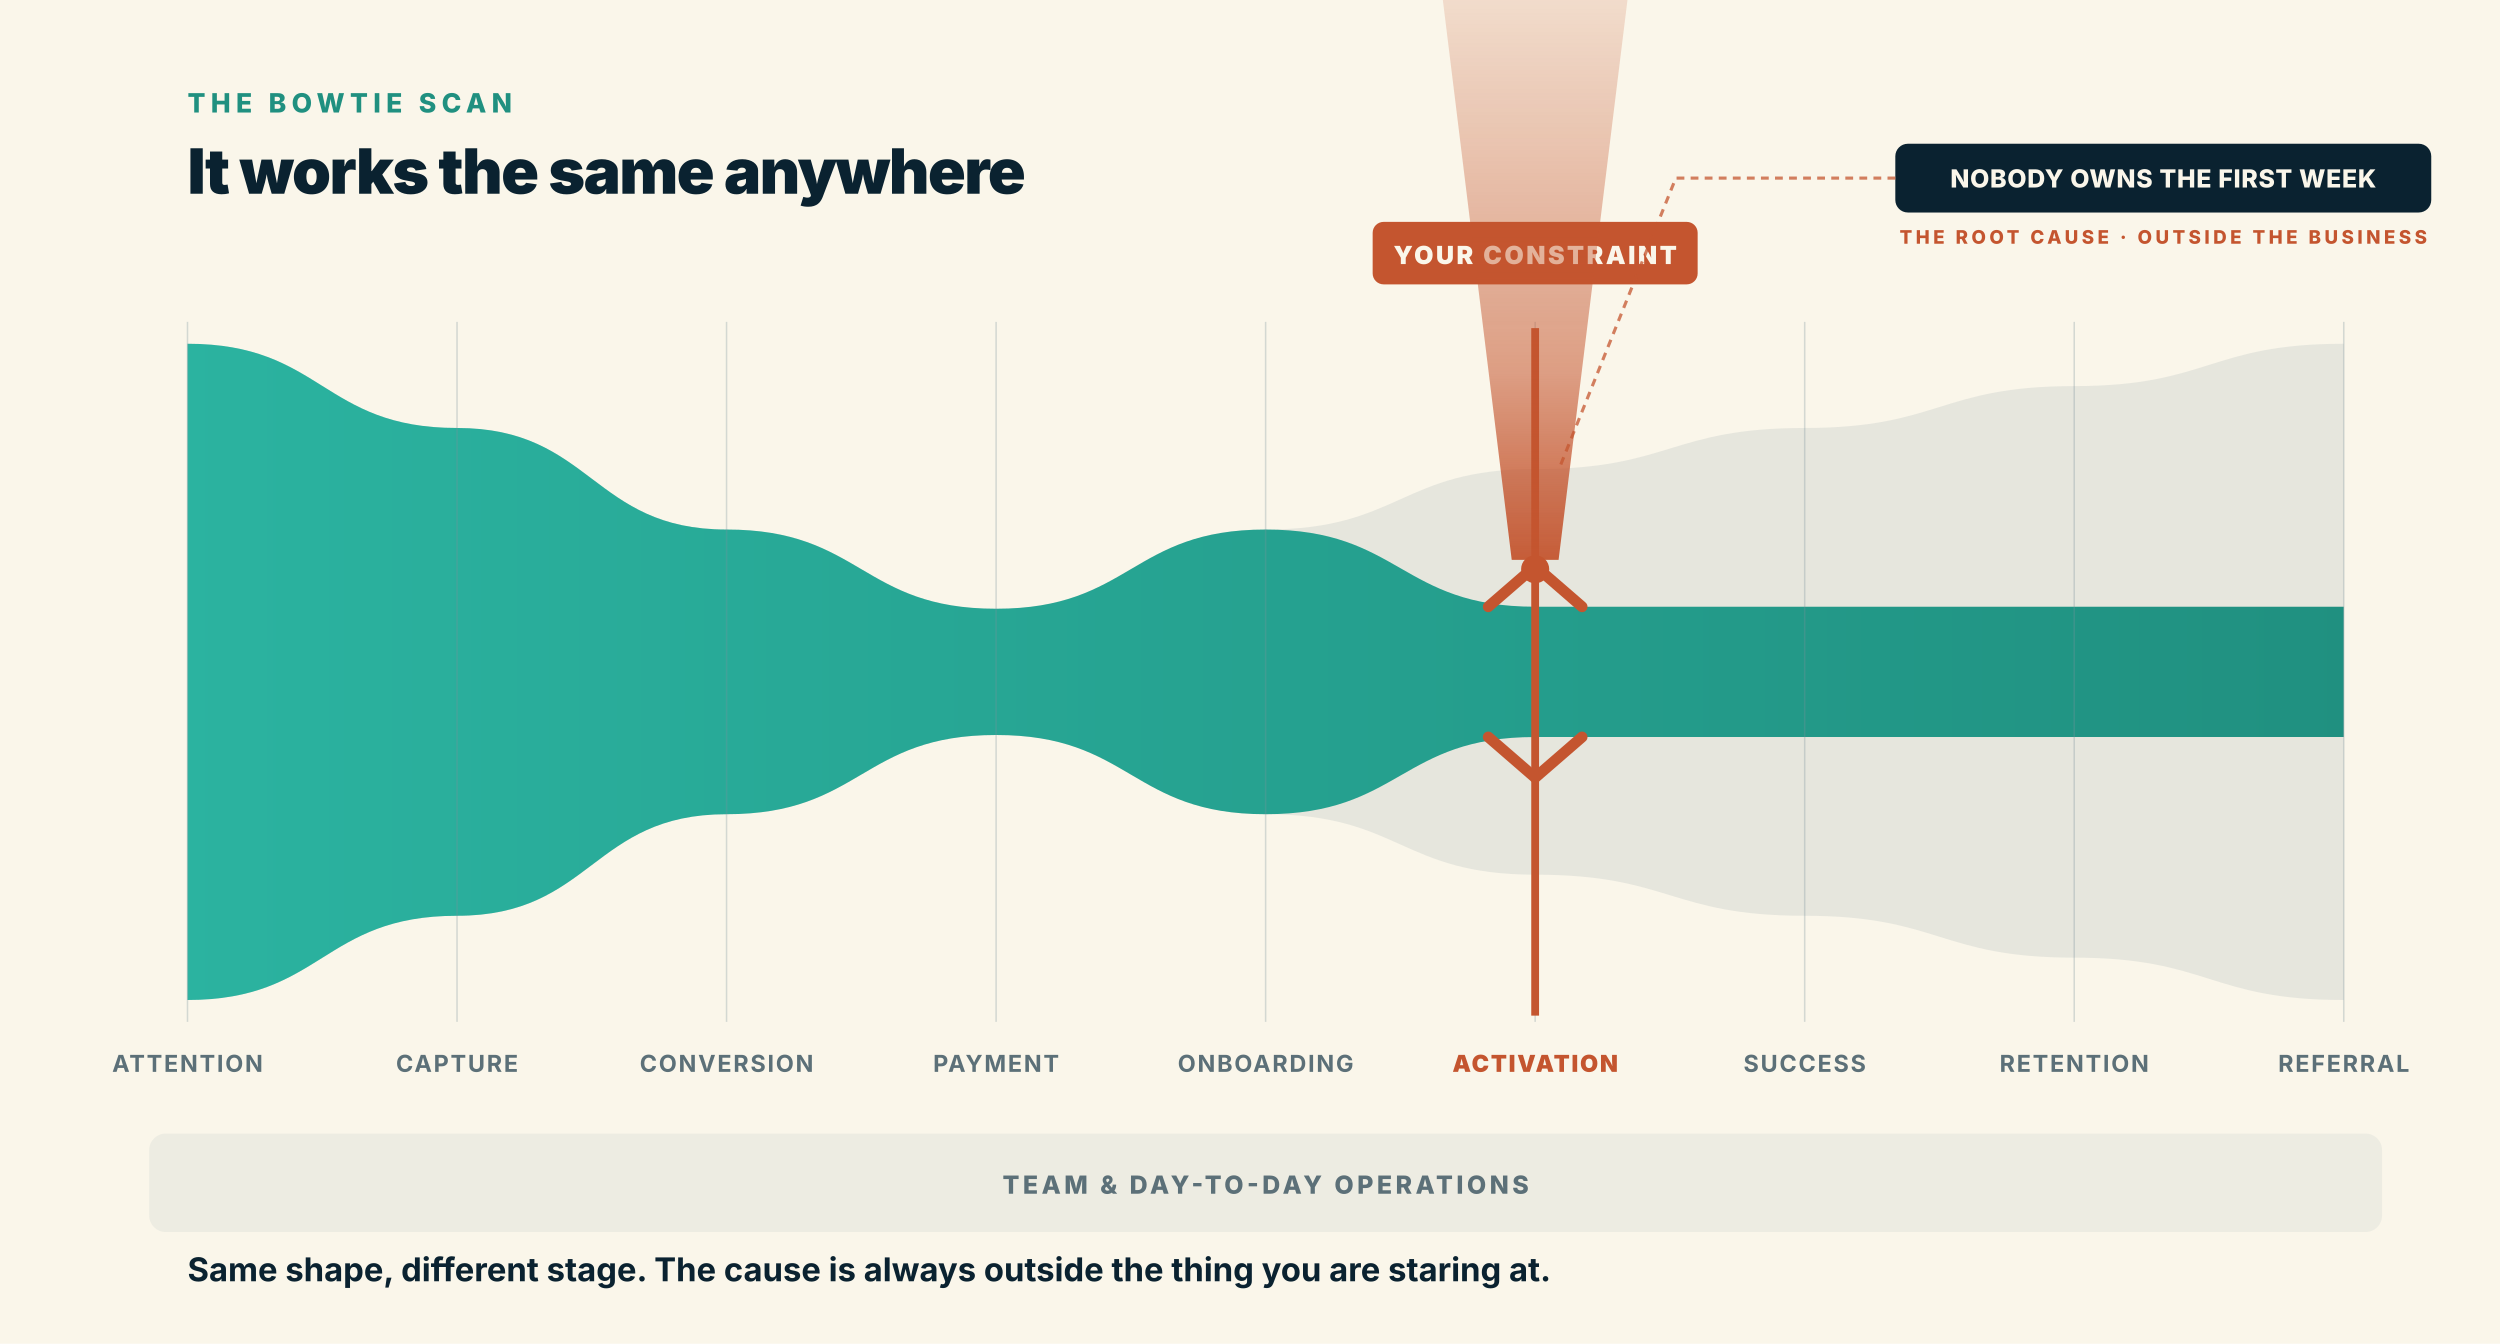
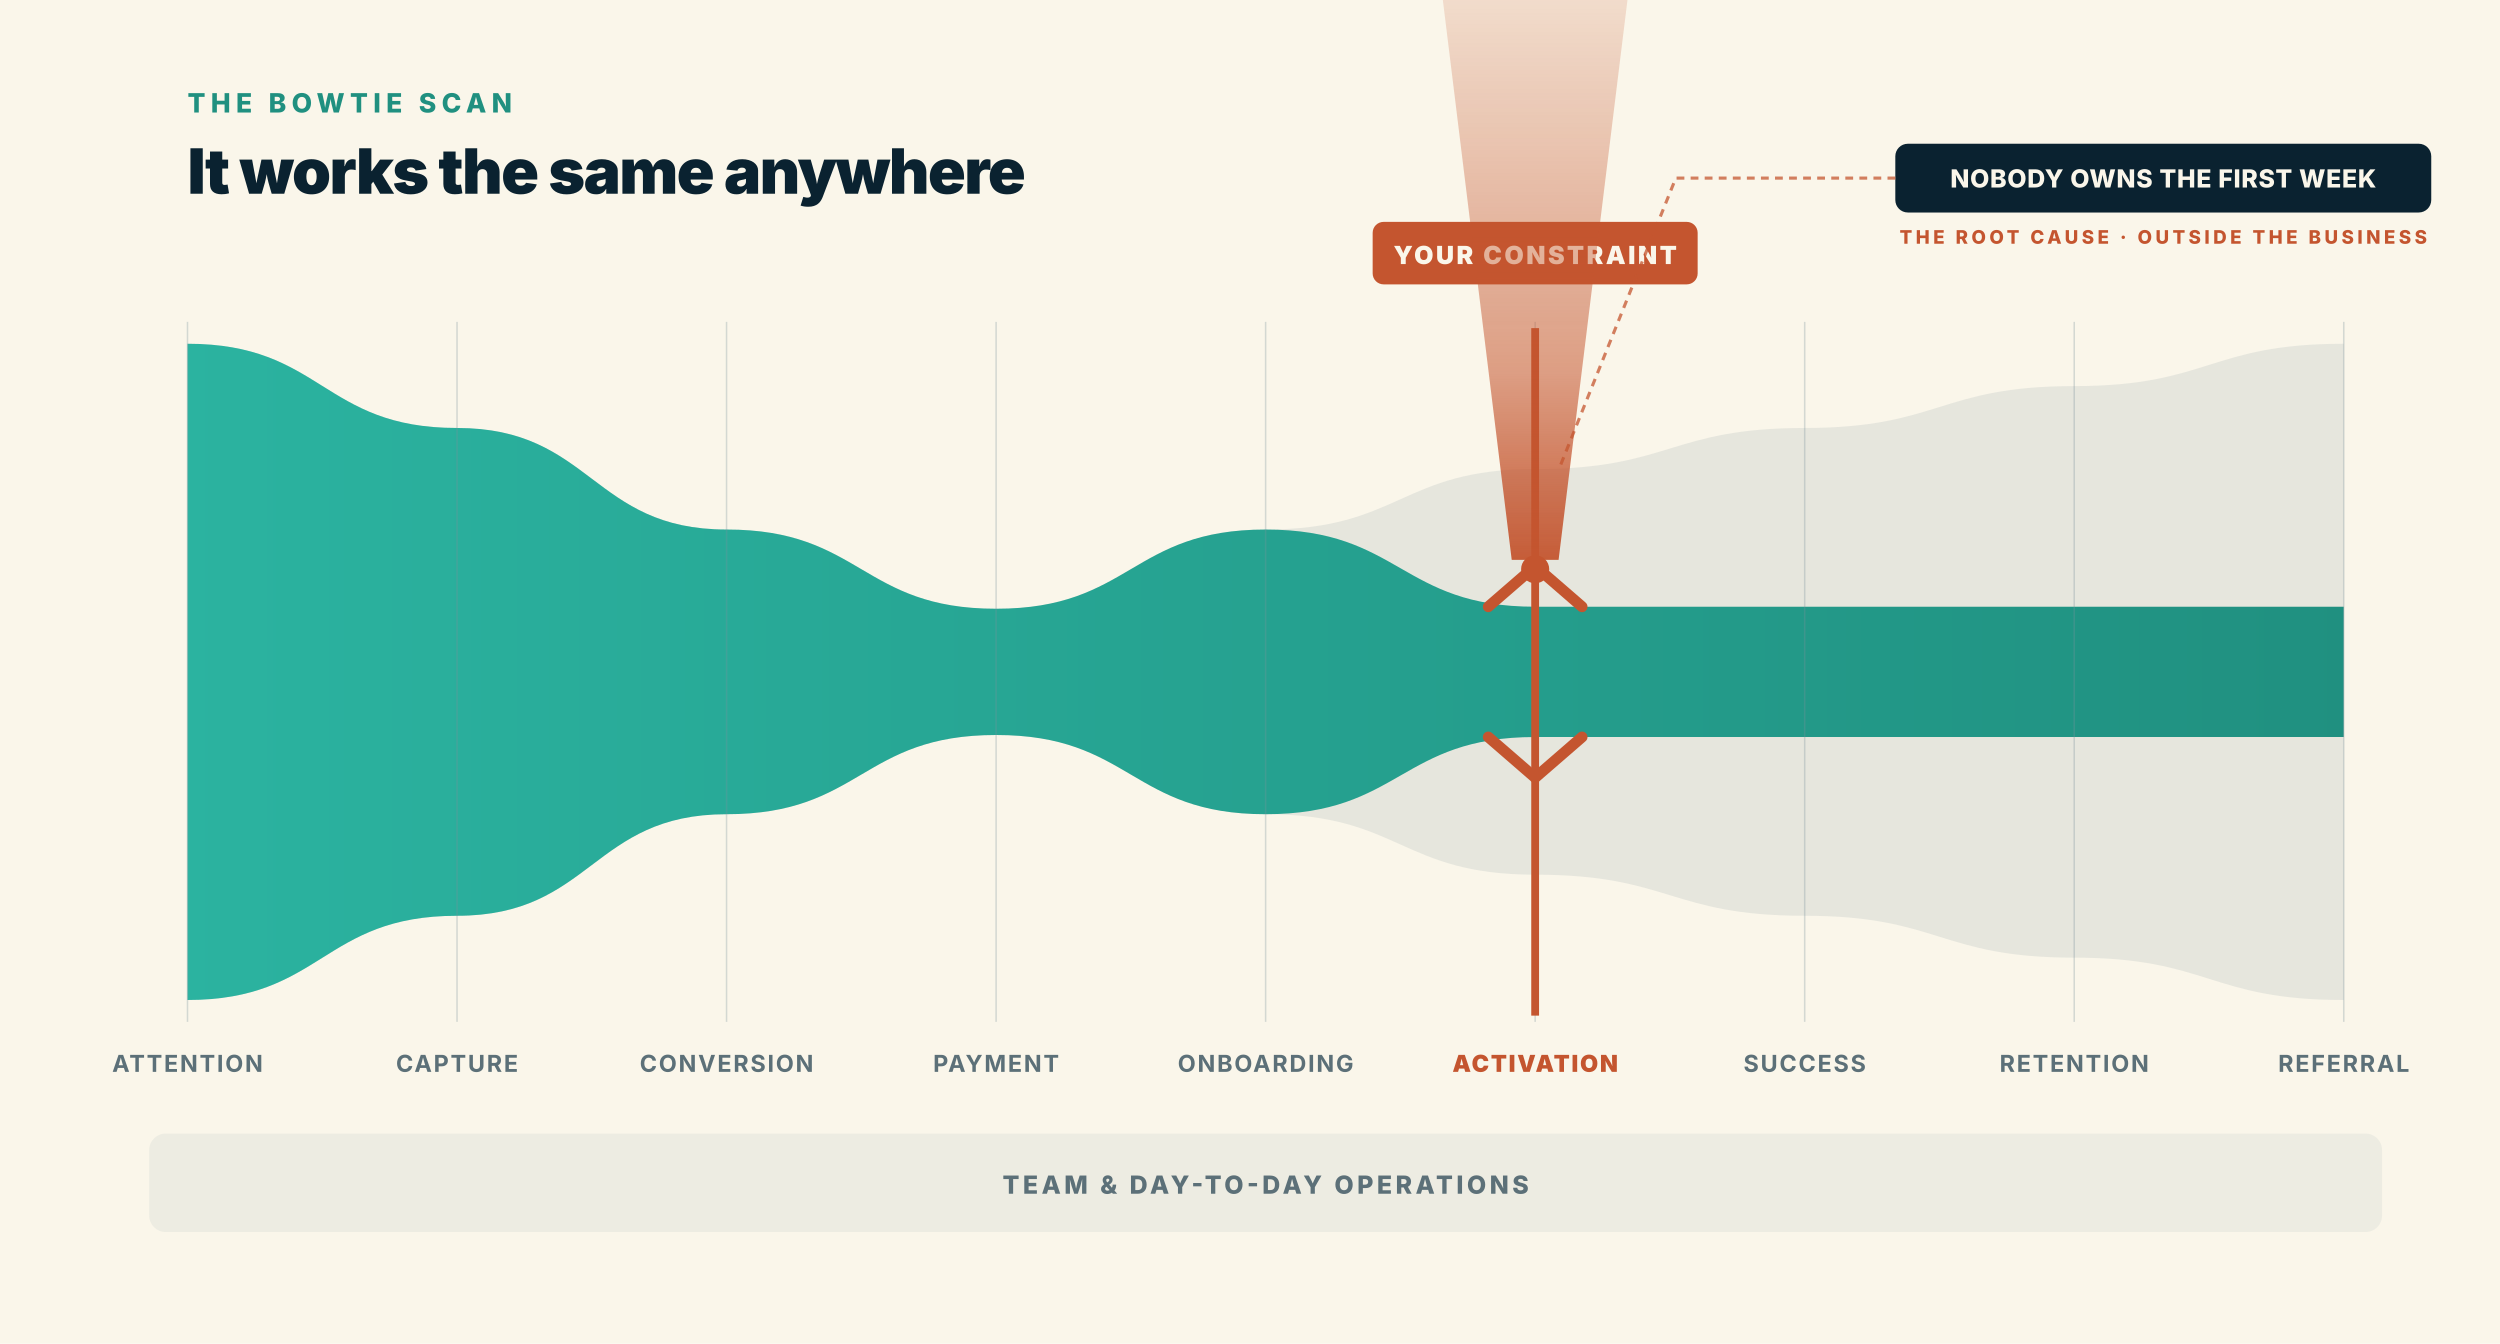
<svg xmlns="http://www.w3.org/2000/svg" viewBox="0 0 1600 860" width="1600" height="860" font-family="Inter, ui-sans-serif, system-ui, sans-serif">
  <rect width="1600" height="860" fill="#FAF6EA" />
  <path d="M 120.0 220.0 C 206.2 220.0 206.2 273.9 292.5 273.9 C 378.8 273.9 378.8 338.9 465.0 338.9 C 551.2 338.9 551.2 389.6 637.5 389.6 C 723.8 389.6 723.8 338.9 810.0 338.9 C 896.2 338.9 896.2 300.2 982.5 300.2 C 1068.8 300.2 1068.8 273.9 1155.0 273.9 C 1241.2 273.9 1241.2 247.1 1327.5 247.1 C 1413.8 247.1 1413.8 220.0 1500.0 220.0 L 1500.0 640.0 C 1413.8 640.0 1413.8 612.9 1327.5 612.9 C 1241.2 612.9 1241.2 586.1 1155.0 586.1 C 1068.8 586.1 1068.8 559.8 982.5 559.8 C 896.2 559.8 896.2 521.1 810.0 521.1 C 723.8 521.1 723.8 470.4 637.5 470.4 C 551.2 470.4 551.2 521.1 465.0 521.1 C 378.8 521.1 378.8 586.1 292.5 586.1 C 206.2 586.1 206.2 640.0 120.0 640.0 Z" fill="#7A9199" opacity="0.16" />
  <defs>
    <linearGradient id="g" x1="0" y1="0" x2="1" y2="0">
      <stop offset="0%" stop-color="#2BB3A0" />
      <stop offset="100%" stop-color="#209080" />
    </linearGradient>
  </defs>
  <path d="M 120.0 220.0 C 206.2 220.0 206.2 273.9 292.5 273.9 C 378.8 273.9 378.8 338.9 465.0 338.9 C 551.2 338.9 551.2 389.6 637.5 389.6 C 723.8 389.6 723.8 338.9 810.0 338.9 C 896.2 338.9 896.2 388.3 982.5 388.3 C 1068.8 388.3 1068.8 388.3 1155.0 388.3 C 1241.2 388.3 1241.2 388.3 1327.5 388.3 C 1413.8 388.3 1413.8 388.3 1500.0 388.3 L 1500.0 471.7 C 1413.8 471.7 1413.8 471.7 1327.5 471.7 C 1241.2 471.7 1241.2 471.7 1155.0 471.7 C 1068.8 471.7 1068.8 471.7 982.5 471.7 C 896.2 471.7 896.2 521.1 810.0 521.1 C 723.8 521.1 723.8 470.4 637.5 470.4 C 551.2 470.4 551.2 521.1 465.0 521.1 C 378.8 521.1 378.8 586.1 292.5 586.1 C 206.2 586.1 206.2 640.0 120.0 640.0 Z" fill="url(#g)" />
  <text x="120" y="72" font-size="17" font-weight="800" letter-spacing="3.4" fill="#209080">THE BOWTIE SCAN</text>
  <text x="120" y="124" font-size="40" font-weight="900" fill="#0A2230" letter-spacing="-1">It works the same anywhere</text>
  <line x1="120.0" y1="206.0" x2="120.0" y2="654.0" stroke="#7A9199" stroke-width="1" opacity="0.30" />
  <text x="120.0" y="686" font-size="15" font-weight="700" fill="#5C7078" text-anchor="middle" letter-spacing="1.1">ATTENTION</text>
  <line x1="292.5" y1="206.0" x2="292.5" y2="654.0" stroke="#7A9199" stroke-width="1" opacity="0.30" />
  <text x="292.5" y="686" font-size="15" font-weight="700" fill="#5C7078" text-anchor="middle" letter-spacing="1.1">CAPTURE</text>
  <line x1="465.0" y1="206.0" x2="465.0" y2="654.0" stroke="#7A9199" stroke-width="1" opacity="0.30" />
  <text x="465.0" y="686" font-size="15" font-weight="700" fill="#5C7078" text-anchor="middle" letter-spacing="1.1">CONVERSION</text>
  <line x1="637.5" y1="206.0" x2="637.5" y2="654.0" stroke="#7A9199" stroke-width="1" opacity="0.30" />
  <text x="637.5" y="686" font-size="15" font-weight="700" fill="#5C7078" text-anchor="middle" letter-spacing="1.1">PAYMENT</text>
  <line x1="810.0" y1="206.0" x2="810.0" y2="654.0" stroke="#7A9199" stroke-width="1" opacity="0.30" />
  <text x="810.0" y="686" font-size="15" font-weight="700" fill="#5C7078" text-anchor="middle" letter-spacing="1.1">ONBOARDING</text>
  <line x1="982.5" y1="206.0" x2="982.5" y2="654.0" stroke="#7A9199" stroke-width="1" opacity="0.30" />
  <text x="982.5" y="686" font-size="15" font-weight="900" fill="#C4552F" text-anchor="middle" letter-spacing="1.1">ACTIVATION</text>
  <line x1="1155.0" y1="206.0" x2="1155.0" y2="654.0" stroke="#7A9199" stroke-width="1" opacity="0.30" />
  <text x="1155.0" y="686" font-size="15" font-weight="700" fill="#5C7078" text-anchor="middle" letter-spacing="1.1">SUCCESS</text>
  <line x1="1327.5" y1="206.0" x2="1327.5" y2="654.0" stroke="#7A9199" stroke-width="1" opacity="0.30" />
  <text x="1327.5" y="686" font-size="15" font-weight="700" fill="#5C7078" text-anchor="middle" letter-spacing="1.1">RETENTION</text>
  <line x1="1500.0" y1="206.0" x2="1500.0" y2="654.0" stroke="#7A9199" stroke-width="1" opacity="0.30" />
  <text x="1500.0" y="686" font-size="15" font-weight="700" fill="#5C7078" text-anchor="middle" letter-spacing="1.1">REFERRAL</text>
  <line x1="982.5" y1="210.0" x2="982.5" y2="650.0" stroke="#C4552F" stroke-width="5" />
  <path d="M 952.5 388.3 L 982.5 362.3 L 1012.5 388.3" fill="none" stroke="#C4552F" stroke-width="7" stroke-linecap="round" stroke-linejoin="round" />
  <path d="M 952.5 471.7 L 982.5 497.7 L 1012.5 471.7" fill="none" stroke="#C4552F" stroke-width="7" stroke-linecap="round" stroke-linejoin="round" />
  <rect x="878.5" y="142.0" width="208" height="40" rx="7" fill="#C4552F" />
  <text x="982.5" y="169.0" font-size="16" font-weight="900" fill="#FAF6EA" text-anchor="middle" letter-spacing="1.6">YOUR CONSTRAINT</text>
  <rect x="96" y="726" width="1428" height="62" rx="10" fill="#7A9199" opacity="0.1" stroke="#7A9199" stroke-width="1" />
  <text x="810.0" y="764" font-size="16" font-weight="800" fill="#5C7078" text-anchor="middle" letter-spacing="2.2">TEAM &amp; DAY-TO-DAY OPERATIONS</text>
  <defs>
    <linearGradient id="bm" x1="0" y1="0" x2="0" y2="1">
      <stop offset="0%" stop-color="#C4552F" stop-opacity="0.10" />
      <stop offset="70%" stop-color="#C4552F" stop-opacity="0.55" />
      <stop offset="100%" stop-color="#C4552F" stop-opacity="0.95" />
    </linearGradient>
  </defs>
  <path d="M 918.5 -40 L 1046.5 -40 L 997.5 358.3 L 967.5 358.3 Z" fill="url(#bm)" />
  <circle cx="982.5" cy="364.3" r="9" fill="#C4552F" />
  <rect x="1213" y="92" width="343" height="44" rx="8" fill="#0A2230" />
  <text x="1384.5" y="120" font-size="16" font-weight="800" fill="#FAF6EA" text-anchor="middle" letter-spacing="0.4">NOBODY OWNS THE FIRST WEEK</text>
  <text x="1384.5" y="156" font-size="12" font-weight="800" fill="#C4552F" text-anchor="middle" letter-spacing="2.2">THE ROOT CAUSE · OUTSIDE THE BUSINESS</text>
  <path d="M 1213.0 114 L 1072.5 114 L 998.5 298.3" fill="none" stroke="#C4552F" stroke-width="2" stroke-dasharray="5 4" opacity="0.75" />
-   <text x="120" y="820" font-size="21" font-weight="700" fill="#0A2230">Same shape, different stage. The cause is always outside the thing you are staring at.</text>
</svg>
